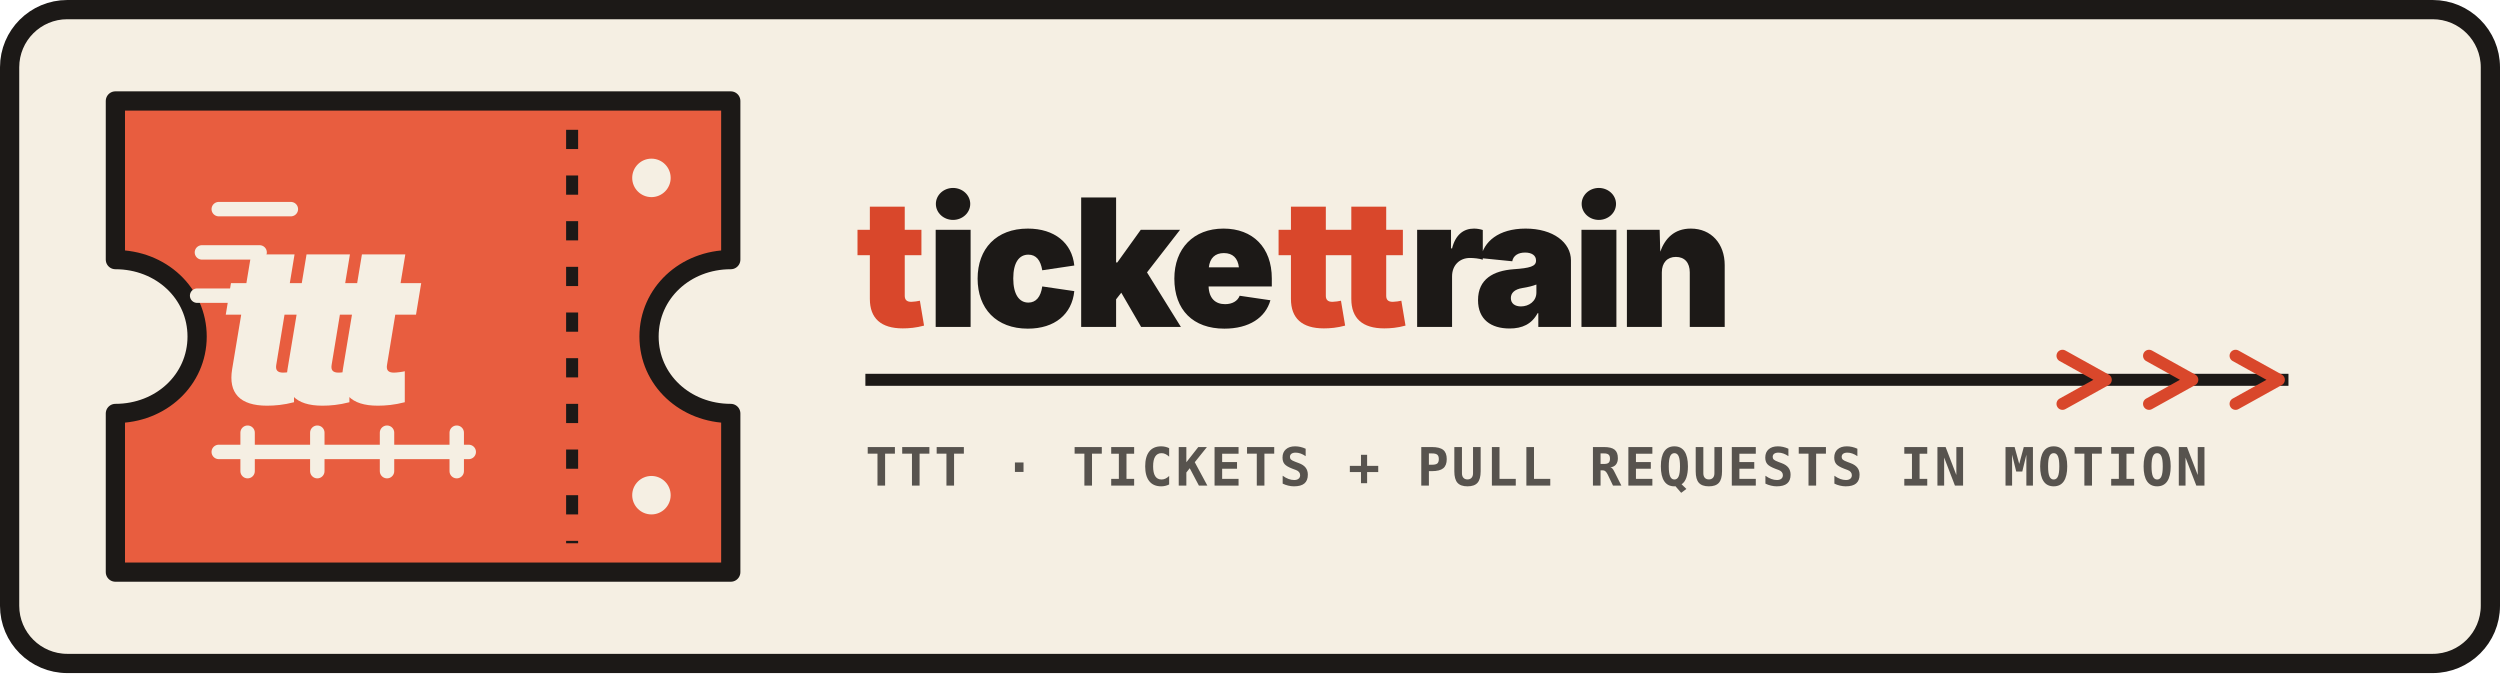
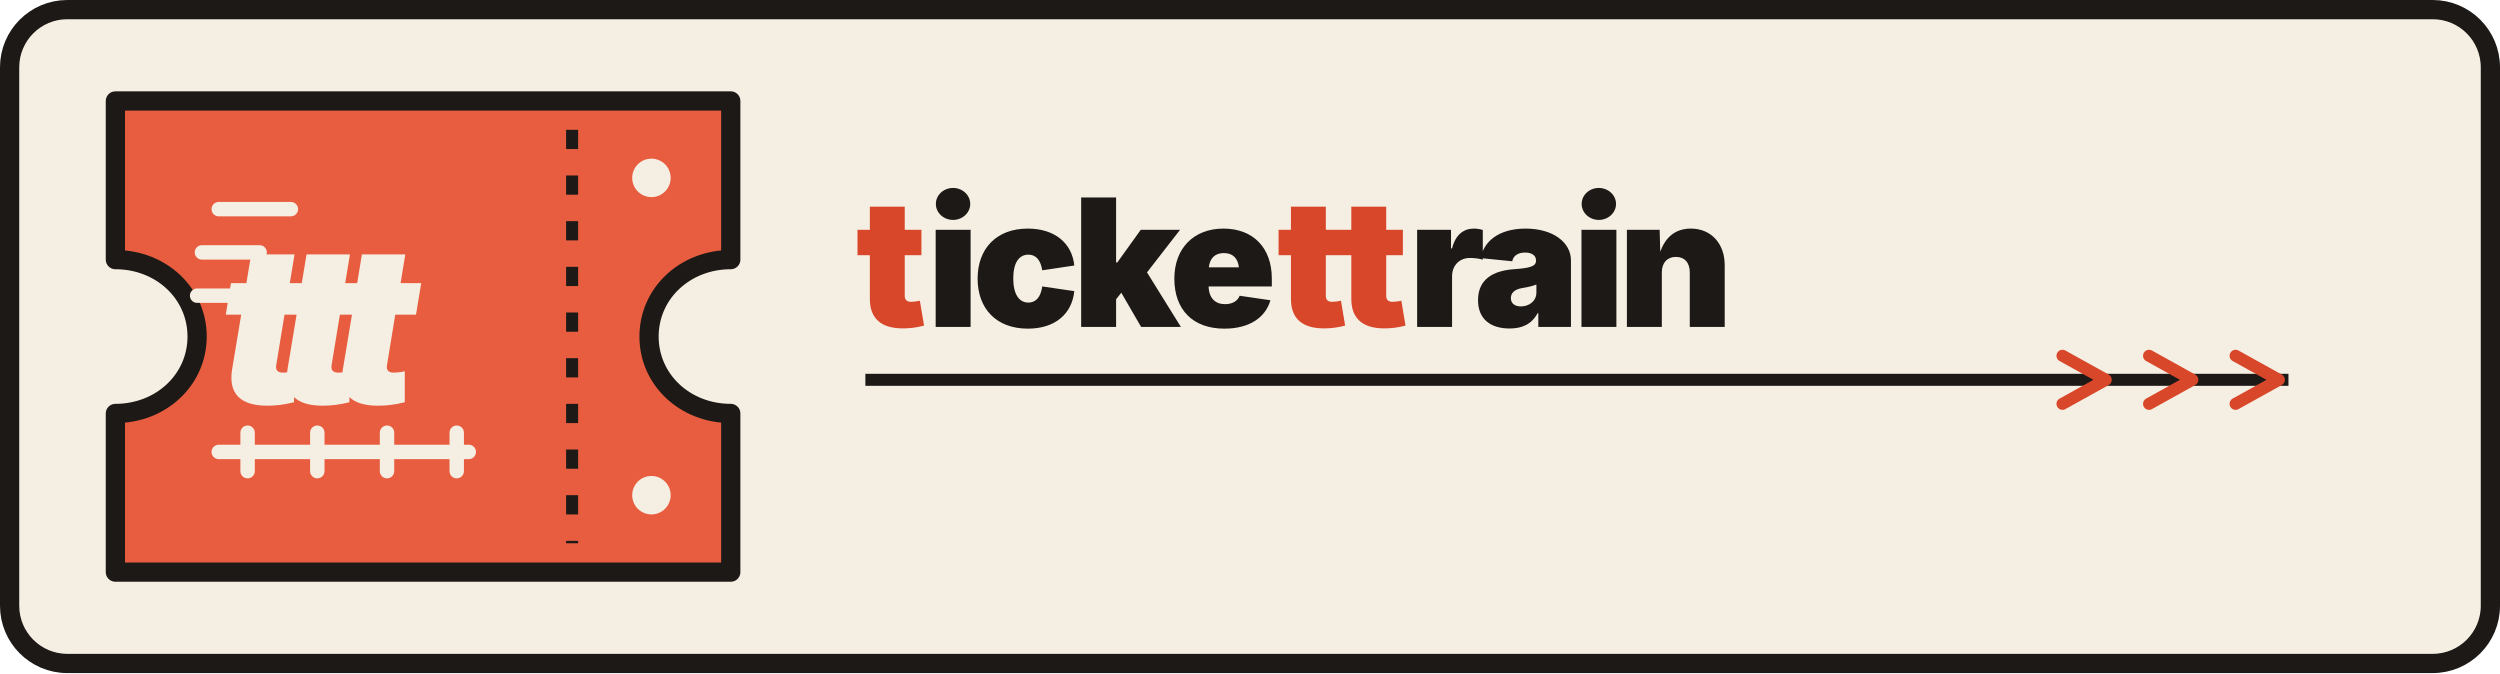
<svg xmlns="http://www.w3.org/2000/svg" role="img" aria-labelledby="title desc" viewBox="0 0 1040 280">
  <rect x="4" y="4" width="1032" height="272" rx="24" fill="#f5efe3" stroke="#1c1917" stroke-width="8" />
  <path d="M48 42h256v66c-19 0-34 14-34 32s15 32 34 32v66H48v-66c19 0 34-14 34-32s-15-32-34-32z" fill="#e85d3f" stroke="#1c1917" stroke-width="8" stroke-linejoin="round" />
  <path d="M238 54v172" fill="none" stroke="#1c1917" stroke-width="5" stroke-dasharray="8 11" />
  <g fill="#f5efe3" font-family="Inter, ui-sans-serif, system-ui, sans-serif" font-size="92" font-style="italic" font-weight="900" letter-spacing="-12">
    <text x="91" y="168">ttt</text>
  </g>
  <g fill="none" stroke="#f5efe3" stroke-width="6" stroke-linecap="round">
    <path d="M91 188h104M103 180v16M132 180v16M161 180v16M190 180v16" />
    <path d="M91 87h30M84 105h24M82 123h17" />
  </g>
  <circle cx="271" cy="74" r="8" fill="#f5efe3" />
  <circle cx="271" cy="206" r="8" fill="#f5efe3" />
  <text x="356" y="136" fill="#1c1917" font-family="Inter, ui-sans-serif, system-ui, -apple-system, BlinkMacSystemFont, 'Segoe UI', sans-serif" font-size="74" font-weight="850" letter-spacing="-3">
    <tspan fill="#d9472b">t</tspan>icke<tspan fill="#d9472b">tt</tspan>rain</text>
  <path d="M360 158h592" stroke="#1c1917" stroke-width="5" />
  <path d="M858 148l18 10-18 10M894 148l18 10-18 10M930 148l18 10-18 10" fill="none" stroke="#d9472b" stroke-width="5" stroke-linecap="round" stroke-linejoin="round" />
-   <text x="360" y="202" fill="#57534e" font-family="ui-monospace, SFMono-Regular, Menlo, Monaco, Consolas, monospace" font-size="22" font-weight="700" letter-spacing="1.1">TTT · TICKETS + PULL REQUESTS IN MOTION</text>
</svg>
